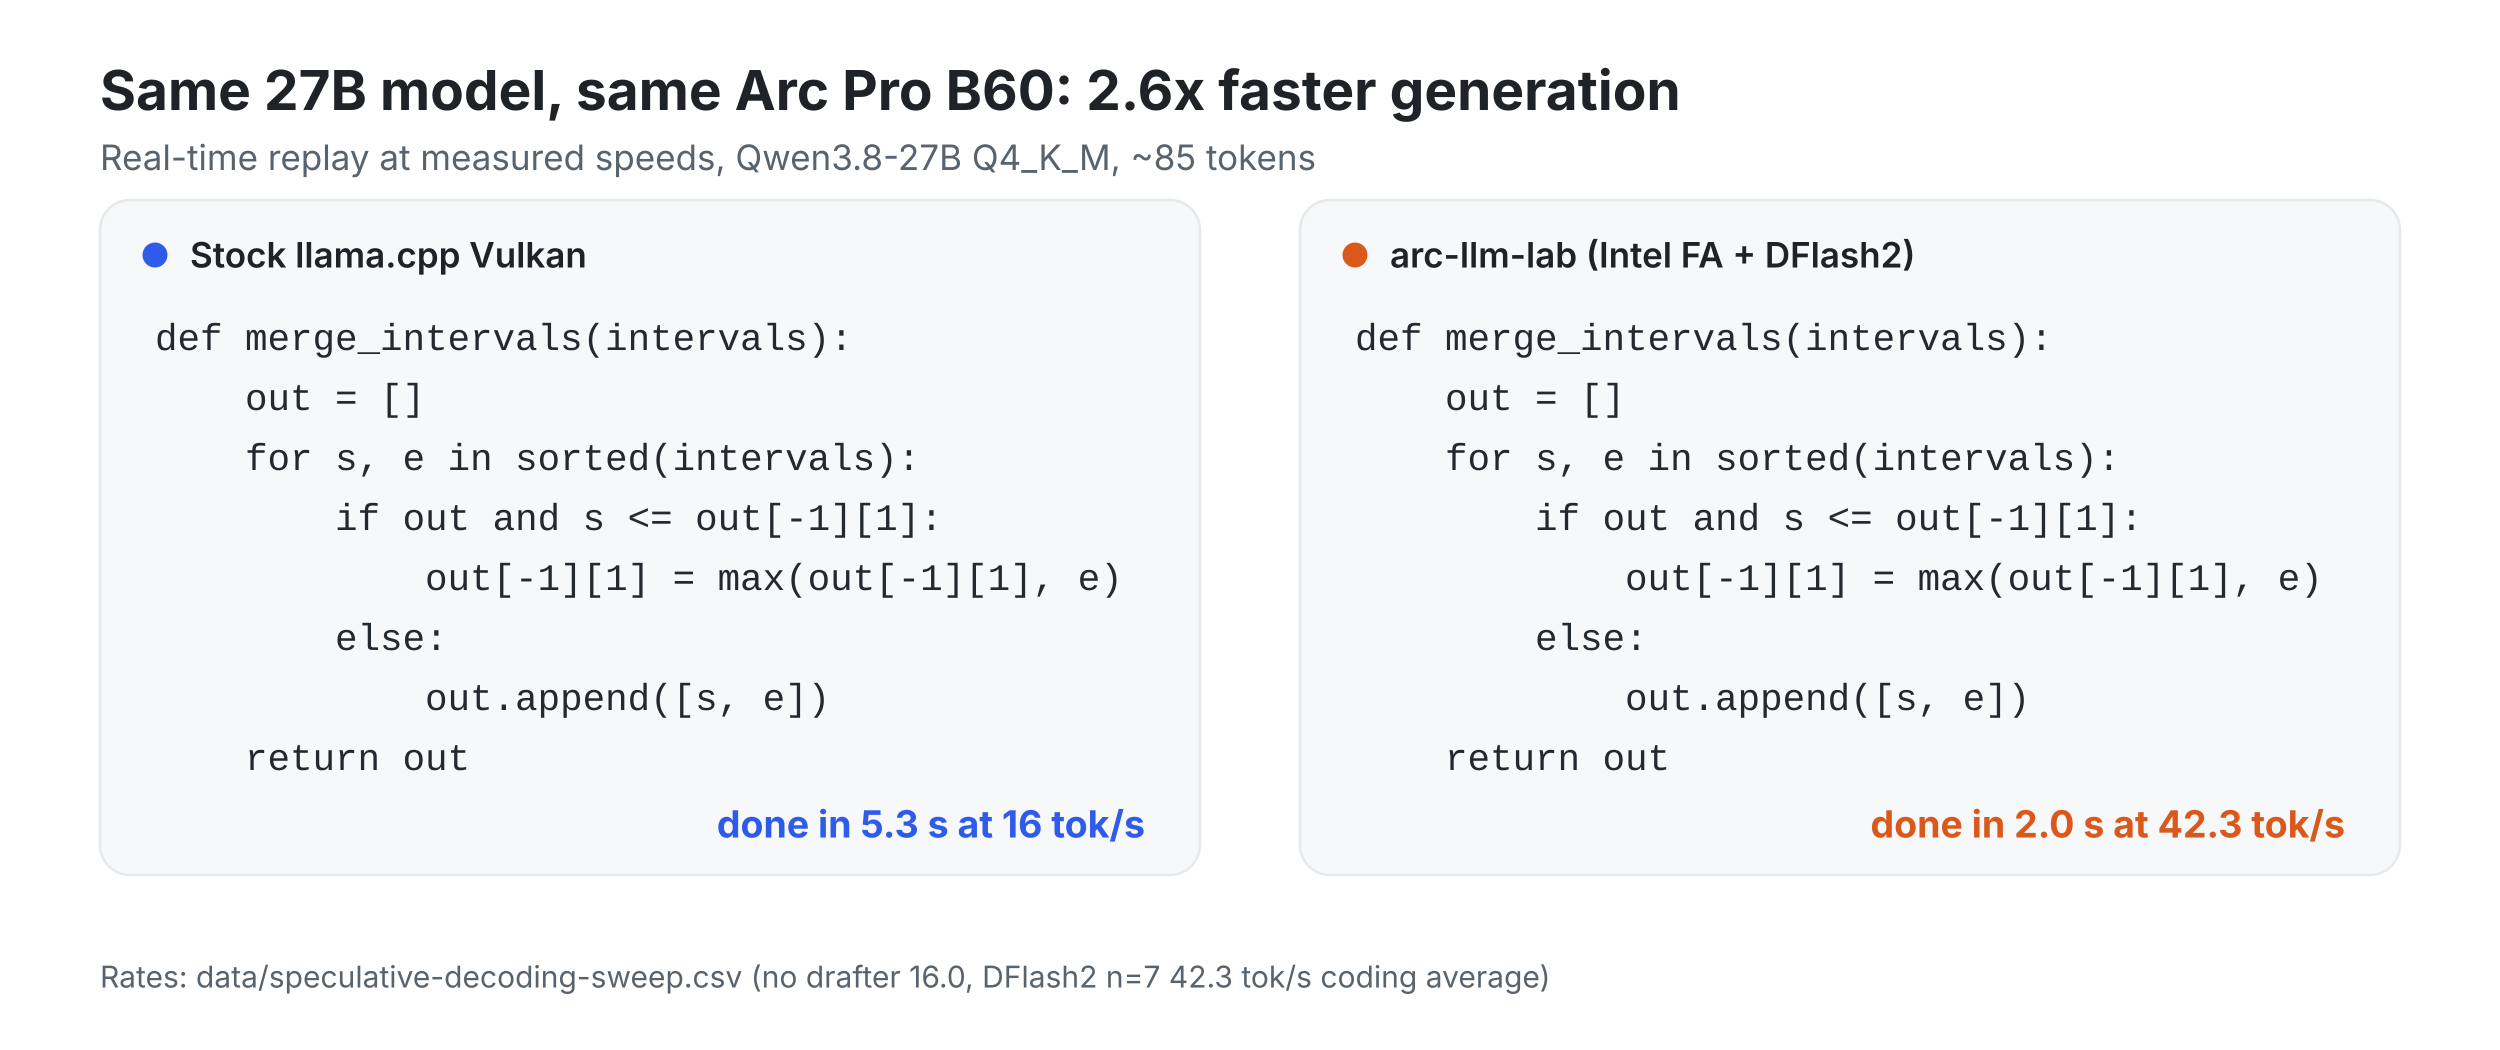
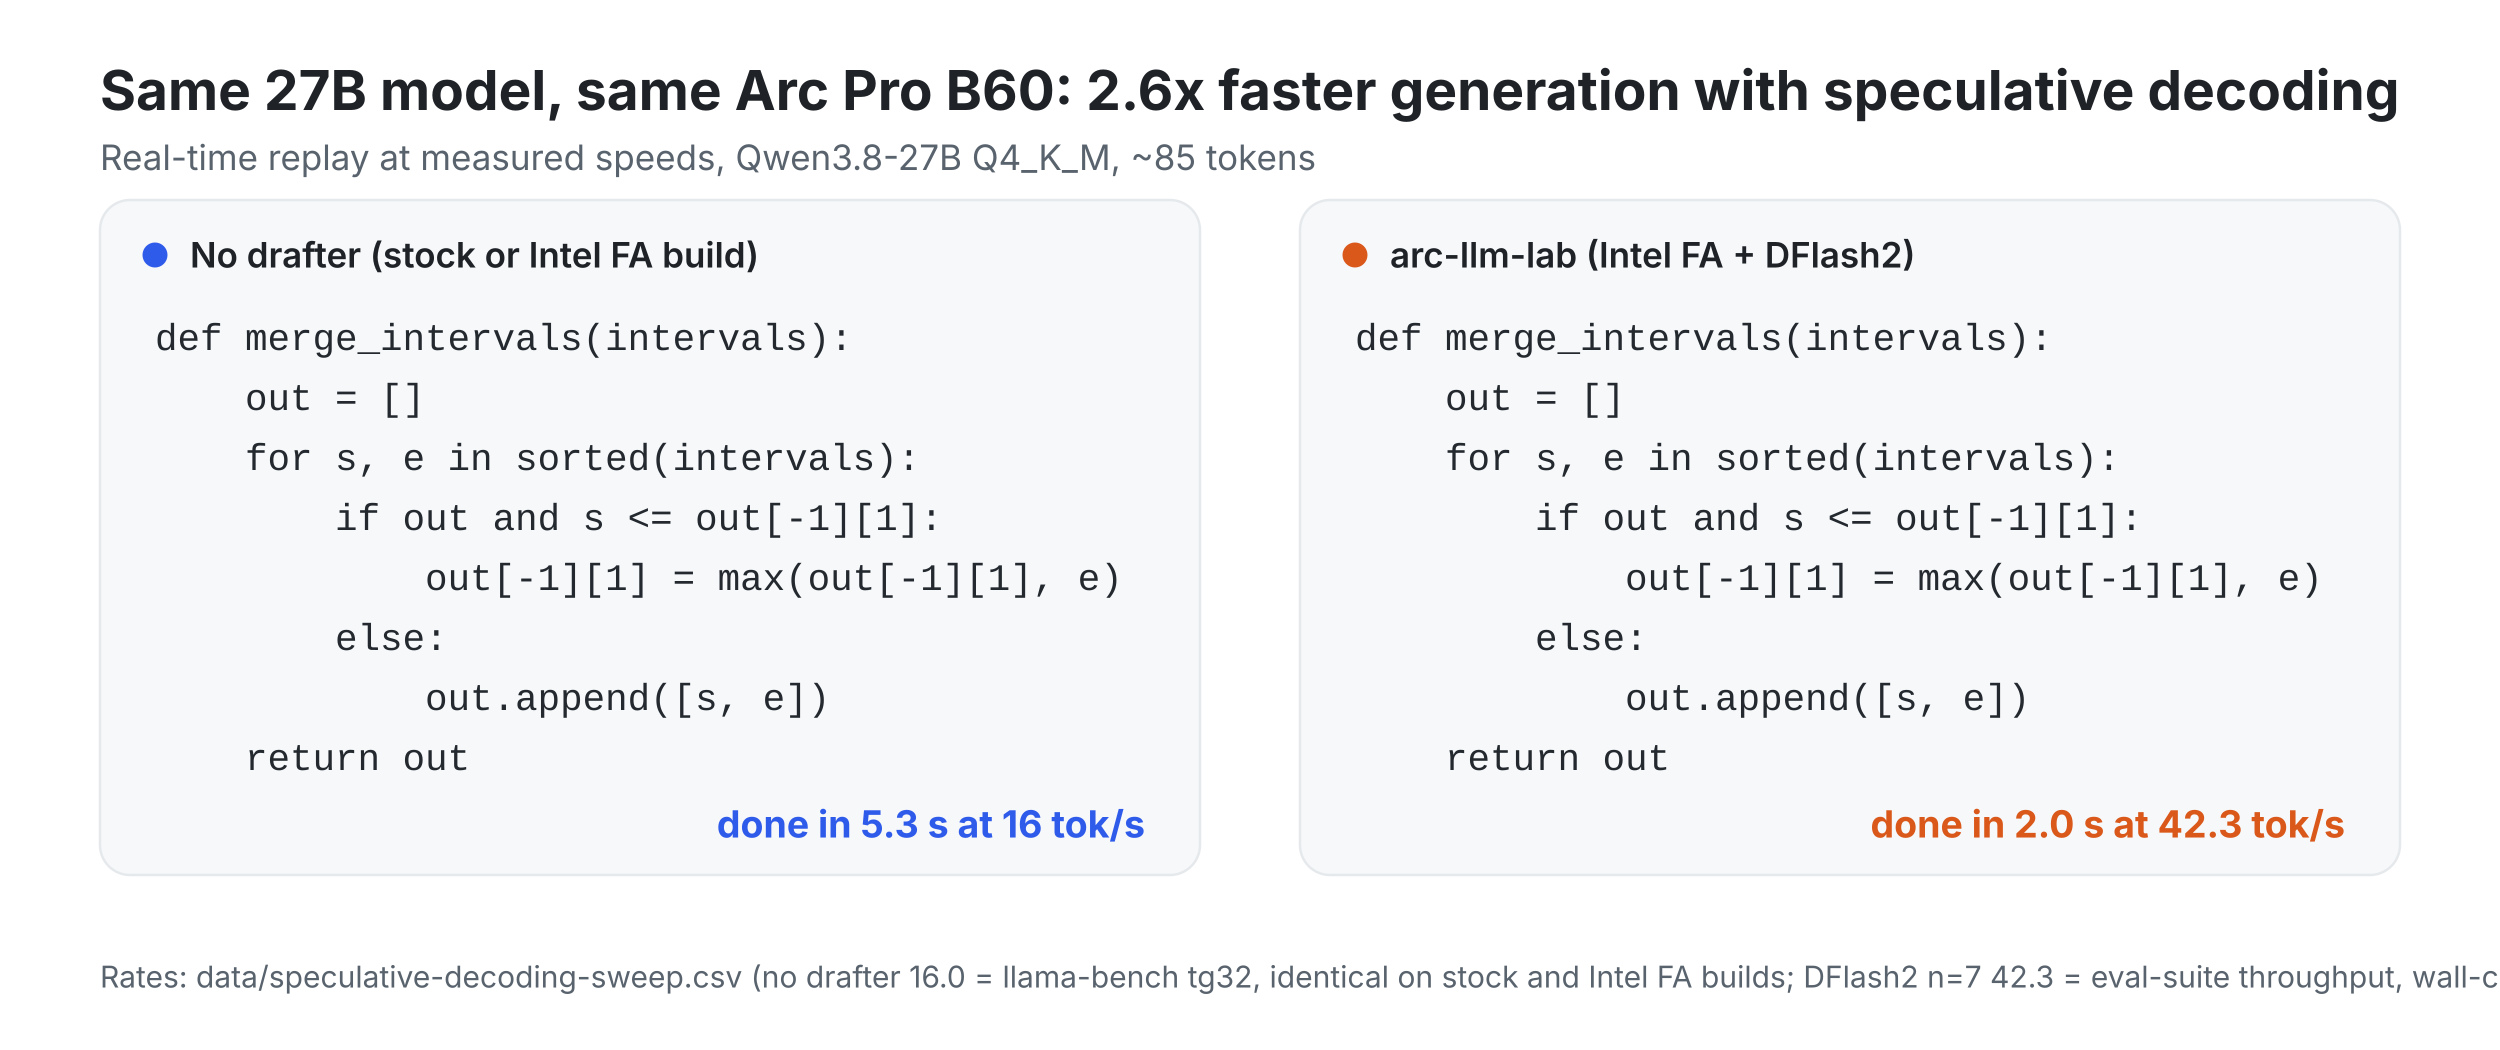
- <svg xmlns="http://www.w3.org/2000/svg" viewBox="0 0 1000 420" width="1000" height="420" role="img" aria-label="Same code generated at 16 tokens per second on stock llama.cpp versus 42.3 tokens per second with arc-llm-lab on an Intel Arc Pro B60">
+ <svg xmlns="http://www.w3.org/2000/svg" viewBox="0 0 1000 420" width="1000" height="420" role="img" aria-label="Same code generated at 16 tokens per second without a draft model (llama-bench) versus 42.3 tokens per second with the DFlash2 draft model (eval-suite throughput) on an Intel Arc Pro B60">
  <style>text{font-family:Inter, 'Segoe UI', Helvetica, Arial, sans-serif} .code{font-family:ui-monospace, SFMono-Regular, Consolas, 'Liberation Mono', monospace;font-size:15px;fill:#24292F}@media (prefers-reduced-motion: no-preference){@keyframes r0_0{0%,6.67%{clip-path:inset(0 100% 0 0)}15.30%,100%{clip-path:inset(0 0 0 0)}}.r0_0{animation:r0_0 9.0s linear 3 forwards}@keyframes r0_1{0%,15.30%{clip-path:inset(0 100% 0 0)}18.64%,100%{clip-path:inset(0 0 0 0)}}.r0_1{animation:r0_1 9.0s linear 3 forwards}@keyframes r0_2{0%,18.64%{clip-path:inset(0 100% 0 0)}28.11%,100%{clip-path:inset(0 0 0 0)}}.r0_2{animation:r0_2 9.0s linear 3 forwards}@keyframes r0_3{0%,28.11%{clip-path:inset(0 100% 0 0)}37.85%,100%{clip-path:inset(0 0 0 0)}}.r0_3{animation:r0_3 9.0s linear 3 forwards}@keyframes r0_4{0%,37.85%{clip-path:inset(0 100% 0 0)}49.82%,100%{clip-path:inset(0 0 0 0)}}.r0_4{animation:r0_4 9.0s linear 3 forwards}@keyframes r0_5{0%,49.82%{clip-path:inset(0 100% 0 0)}53.44%,100%{clip-path:inset(0 0 0 0)}}.r0_5{animation:r0_5 9.0s linear 3 forwards}@keyframes r0_6{0%,53.44%{clip-path:inset(0 100% 0 0)}61.80%,100%{clip-path:inset(0 0 0 0)}}.r0_6{animation:r0_6 9.0s linear 3 forwards}@keyframes r0_7{0%,61.80%{clip-path:inset(0 100% 0 0)}65.69%,100%{clip-path:inset(0 0 0 0)}}.r0_7{animation:r0_7 9.0s linear 3 forwards}@keyframes d0{0%,65.69%{opacity:0}67.69%,100%{opacity:1}}.d0{animation:d0 9.0s linear 3 forwards}@keyframes r1_0{0%,6.67%{clip-path:inset(0 100% 0 0)}9.93%,100%{clip-path:inset(0 0 0 0)}}.r1_0{animation:r1_0 9.0s linear 3 forwards}@keyframes r1_1{0%,9.93%{clip-path:inset(0 100% 0 0)}11.20%,100%{clip-path:inset(0 0 0 0)}}.r1_1{animation:r1_1 9.0s linear 3 forwards}@keyframes r1_2{0%,11.20%{clip-path:inset(0 100% 0 0)}14.78%,100%{clip-path:inset(0 0 0 0)}}.r1_2{animation:r1_2 9.0s linear 3 forwards}@keyframes r1_3{0%,14.78%{clip-path:inset(0 100% 0 0)}18.46%,100%{clip-path:inset(0 0 0 0)}}.r1_3{animation:r1_3 9.0s linear 3 forwards}@keyframes r1_4{0%,18.46%{clip-path:inset(0 100% 0 0)}22.99%,100%{clip-path:inset(0 0 0 0)}}.r1_4{animation:r1_4 9.0s linear 3 forwards}@keyframes r1_5{0%,22.99%{clip-path:inset(0 100% 0 0)}24.36%,100%{clip-path:inset(0 0 0 0)}}.r1_5{animation:r1_5 9.0s linear 3 forwards}@keyframes r1_6{0%,24.36%{clip-path:inset(0 100% 0 0)}27.52%,100%{clip-path:inset(0 0 0 0)}}.r1_6{animation:r1_6 9.0s linear 3 forwards}@keyframes r1_7{0%,27.52%{clip-path:inset(0 100% 0 0)}28.99%,100%{clip-path:inset(0 0 0 0)}}.r1_7{animation:r1_7 9.0s linear 3 forwards}@keyframes d1{0%,28.99%{opacity:0}30.99%,100%{opacity:1}}.d1{animation:d1 9.0s linear 3 forwards}}</style>
  <rect width="1000" height="420" fill="#FFFFFF" />
-   <text x="40" y="44" font-size="22" font-weight="700" fill="#1F2328">Same 27B model, same Arc Pro B60: 2.6x faster generation</text>
+   <text x="40" y="44" font-size="22" font-weight="700" fill="#1F2328">Same 27B model, same Arc Pro B60: 2.6x faster generation with speculative decoding</text>
  <text x="40" y="68" font-size="14" fill="#59636E">Real-time replay at measured speeds, Qwen3.8-27B Q4_K_M, ~85 tokens</text>
  <rect x="40" y="80" width="440" height="270" rx="12" fill="#F6F8FA" stroke="#E6E9EC" />
  <circle cx="62" cy="102" r="5" fill="#2F5BEA" />
-   <text x="76" y="107" font-size="14" fill="#1F2328" font-weight="600">Stock llama.cpp Vulkan</text>
+   <text x="76" y="107" font-size="14" fill="#1F2328" font-weight="600">No drafter (stock or Intel FA build)</text>
  <text class="code r0_0" x="62" y="140" xml:space="preserve">def merge_intervals(intervals):</text>
  <text class="code r0_1" x="62" y="164" xml:space="preserve">    out = []</text>
  <text class="code r0_2" x="62" y="188" xml:space="preserve">    for s, e in sorted(intervals):</text>
  <text class="code r0_3" x="62" y="212" xml:space="preserve">        if out and s &lt;= out[-1][1]:</text>
  <text class="code r0_4" x="62" y="236" xml:space="preserve">            out[-1][1] = max(out[-1][1], e)</text>
  <text class="code r0_5" x="62" y="260" xml:space="preserve">        else:</text>
  <text class="code r0_6" x="62" y="284" xml:space="preserve">            out.append([s, e])</text>
  <text class="code r0_7" x="62" y="308" xml:space="preserve">    return out</text>
  <text class="d0" x="458" y="335" text-anchor="end" font-size="15" font-weight="700" fill="#2F5BEA">done in 5.3 s at 16 tok/s</text>
  <rect x="520" y="80" width="440" height="270" rx="12" fill="#F6F8FA" stroke="#E6E9EC" />
  <circle cx="542" cy="102" r="5" fill="#D9581A" />
  <text x="556" y="107" font-size="14" fill="#1F2328" font-weight="600">arc-llm-lab (Intel FA + DFlash2)</text>
  <text class="code r1_0" x="542" y="140" xml:space="preserve">def merge_intervals(intervals):</text>
  <text class="code r1_1" x="542" y="164" xml:space="preserve">    out = []</text>
  <text class="code r1_2" x="542" y="188" xml:space="preserve">    for s, e in sorted(intervals):</text>
  <text class="code r1_3" x="542" y="212" xml:space="preserve">        if out and s &lt;= out[-1][1]:</text>
  <text class="code r1_4" x="542" y="236" xml:space="preserve">            out[-1][1] = max(out[-1][1], e)</text>
  <text class="code r1_5" x="542" y="260" xml:space="preserve">        else:</text>
  <text class="code r1_6" x="542" y="284" xml:space="preserve">            out.append([s, e])</text>
  <text class="code r1_7" x="542" y="308" xml:space="preserve">    return out</text>
  <text class="d1" x="938" y="335" text-anchor="end" font-size="15" font-weight="700" fill="#D9581A">done in 2.0 s at 42.3 tok/s</text>
-   <text x="40" y="395" font-size="12" fill="#59636E">Rates: data/speculative-decoding-sweep.csv (no drafter 16.0, DFlash2 n=7 42.3 tok/s coding average)</text>
+   <text x="40" y="395" font-size="12" fill="#59636E">Rates: data/speculative-decoding-sweep.csv (no drafter 16.0 = llama-bench tg32, identical on stock and Intel FA builds; DFlash2 n=7 42.3 = eval-suite throughput, wall-clock; per-request decode 47-58, mean 53.3)</text>
</svg>
